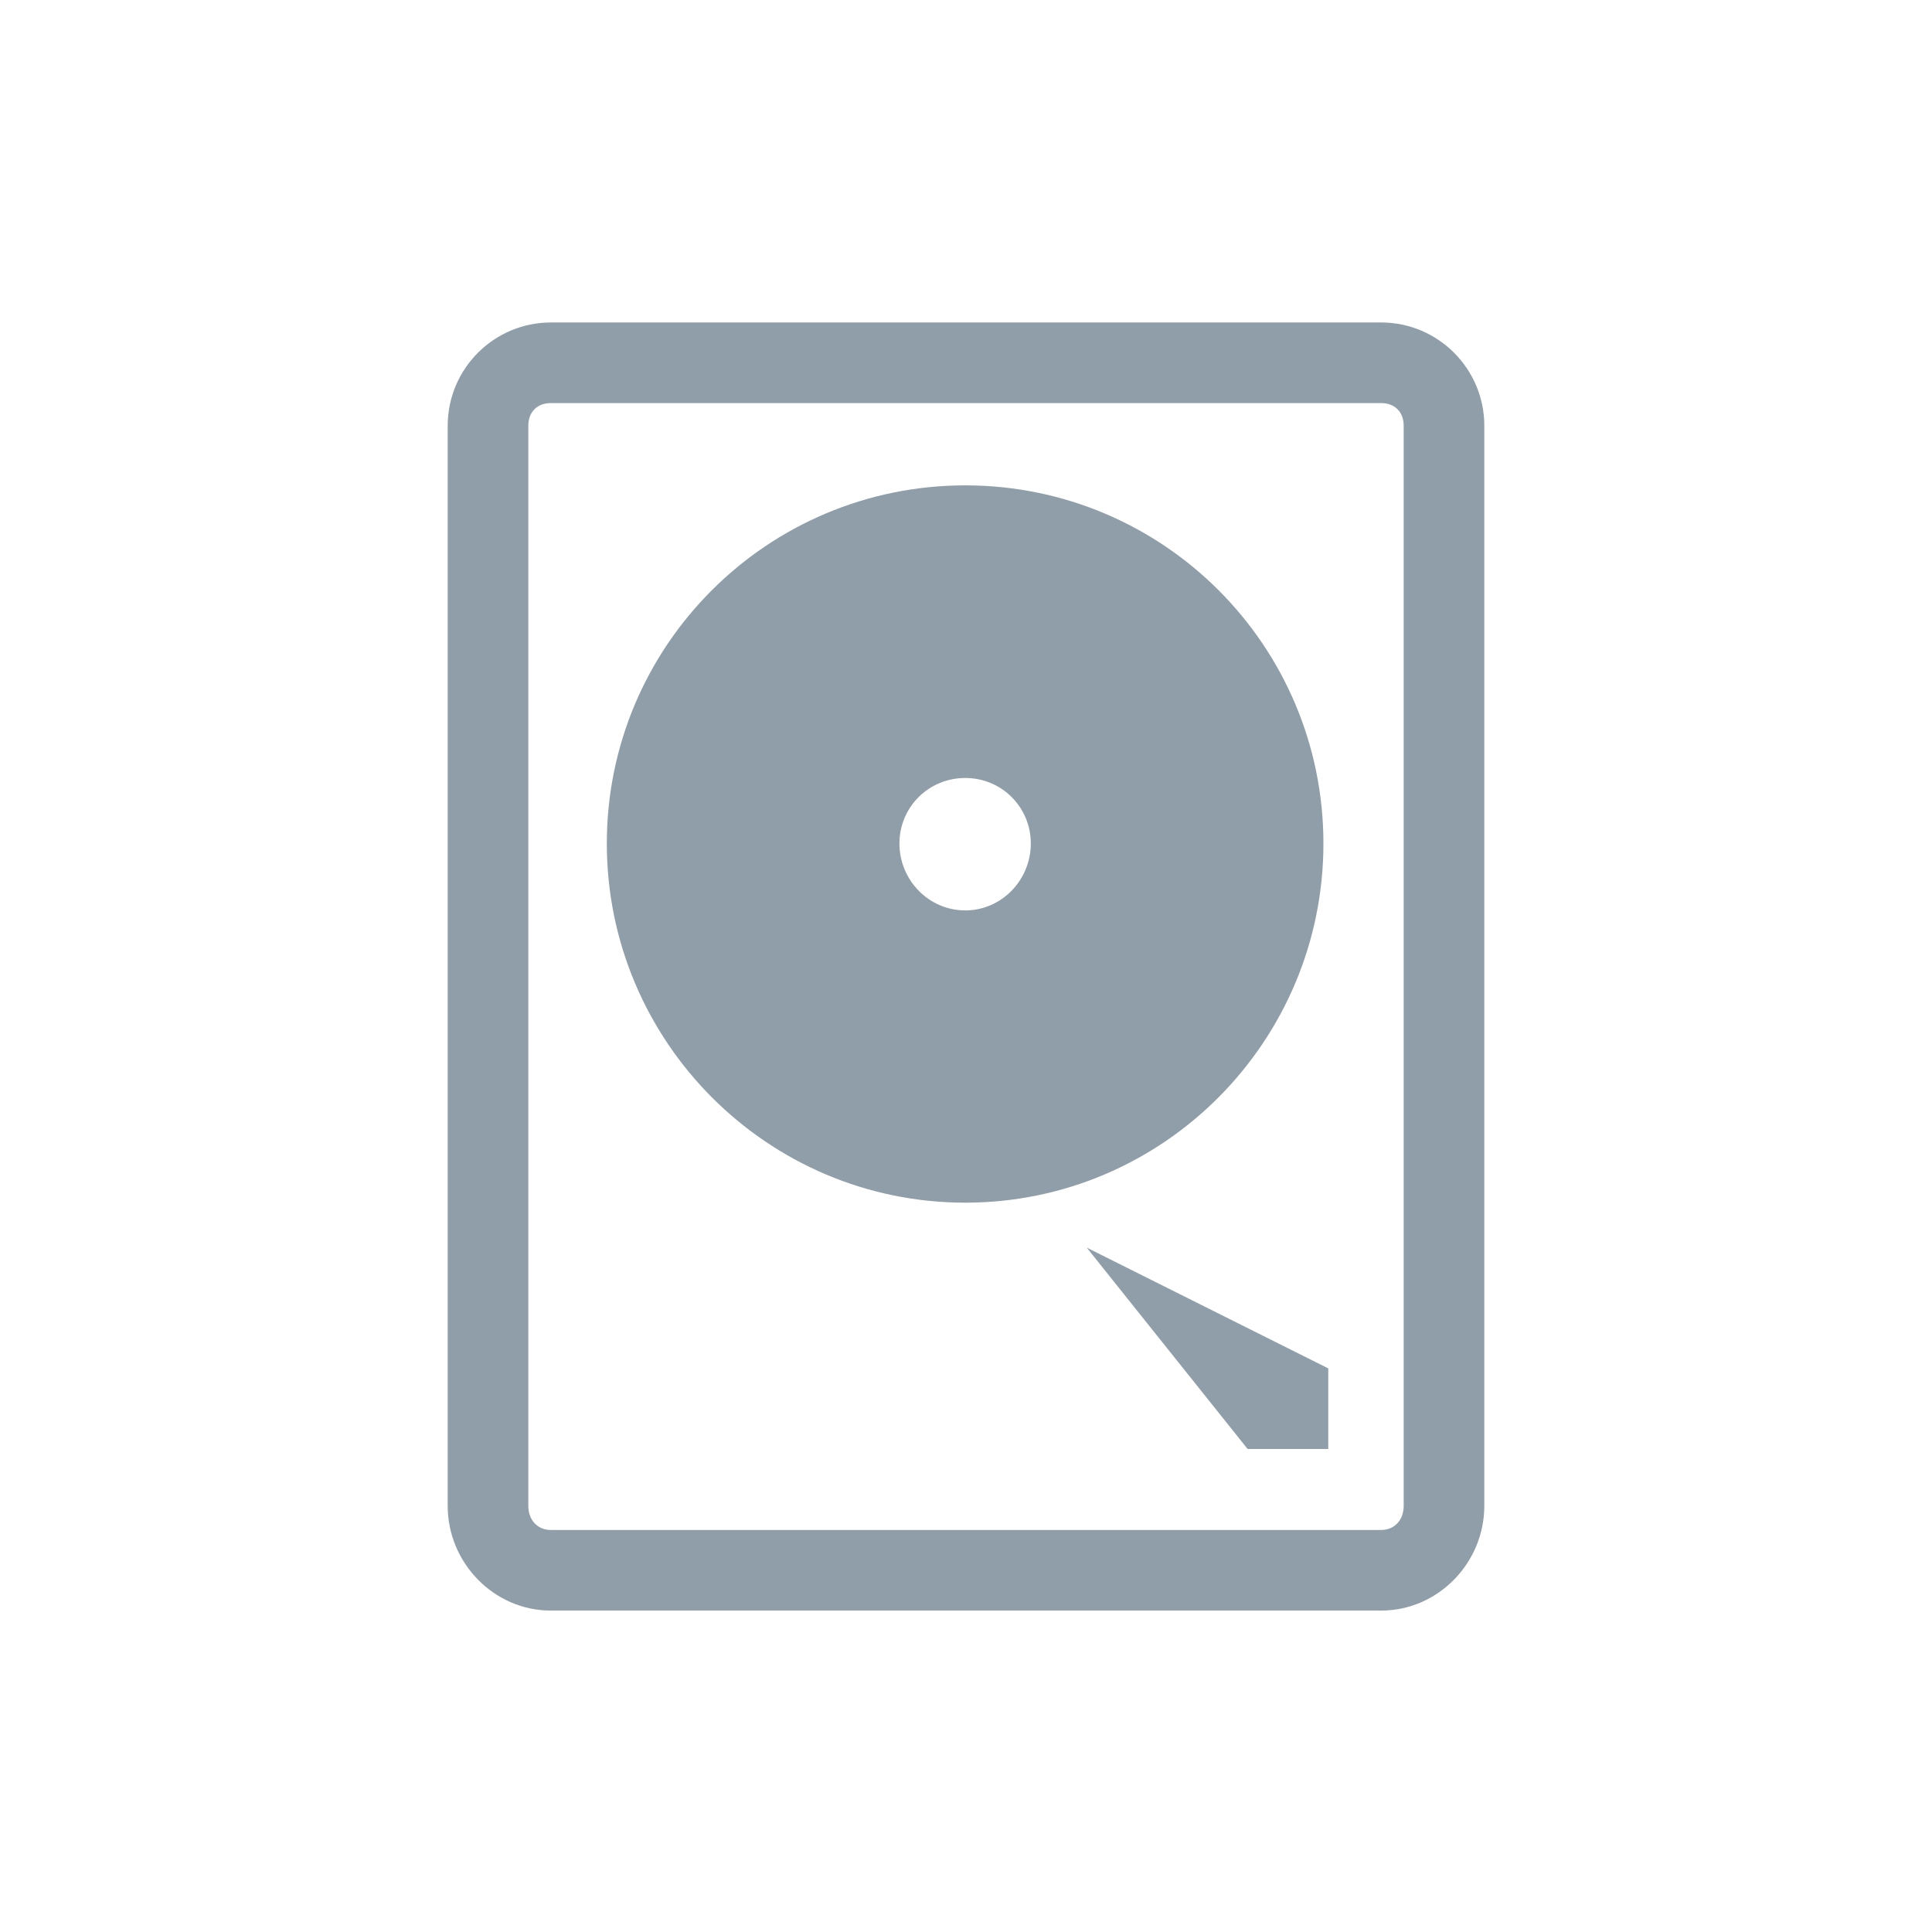
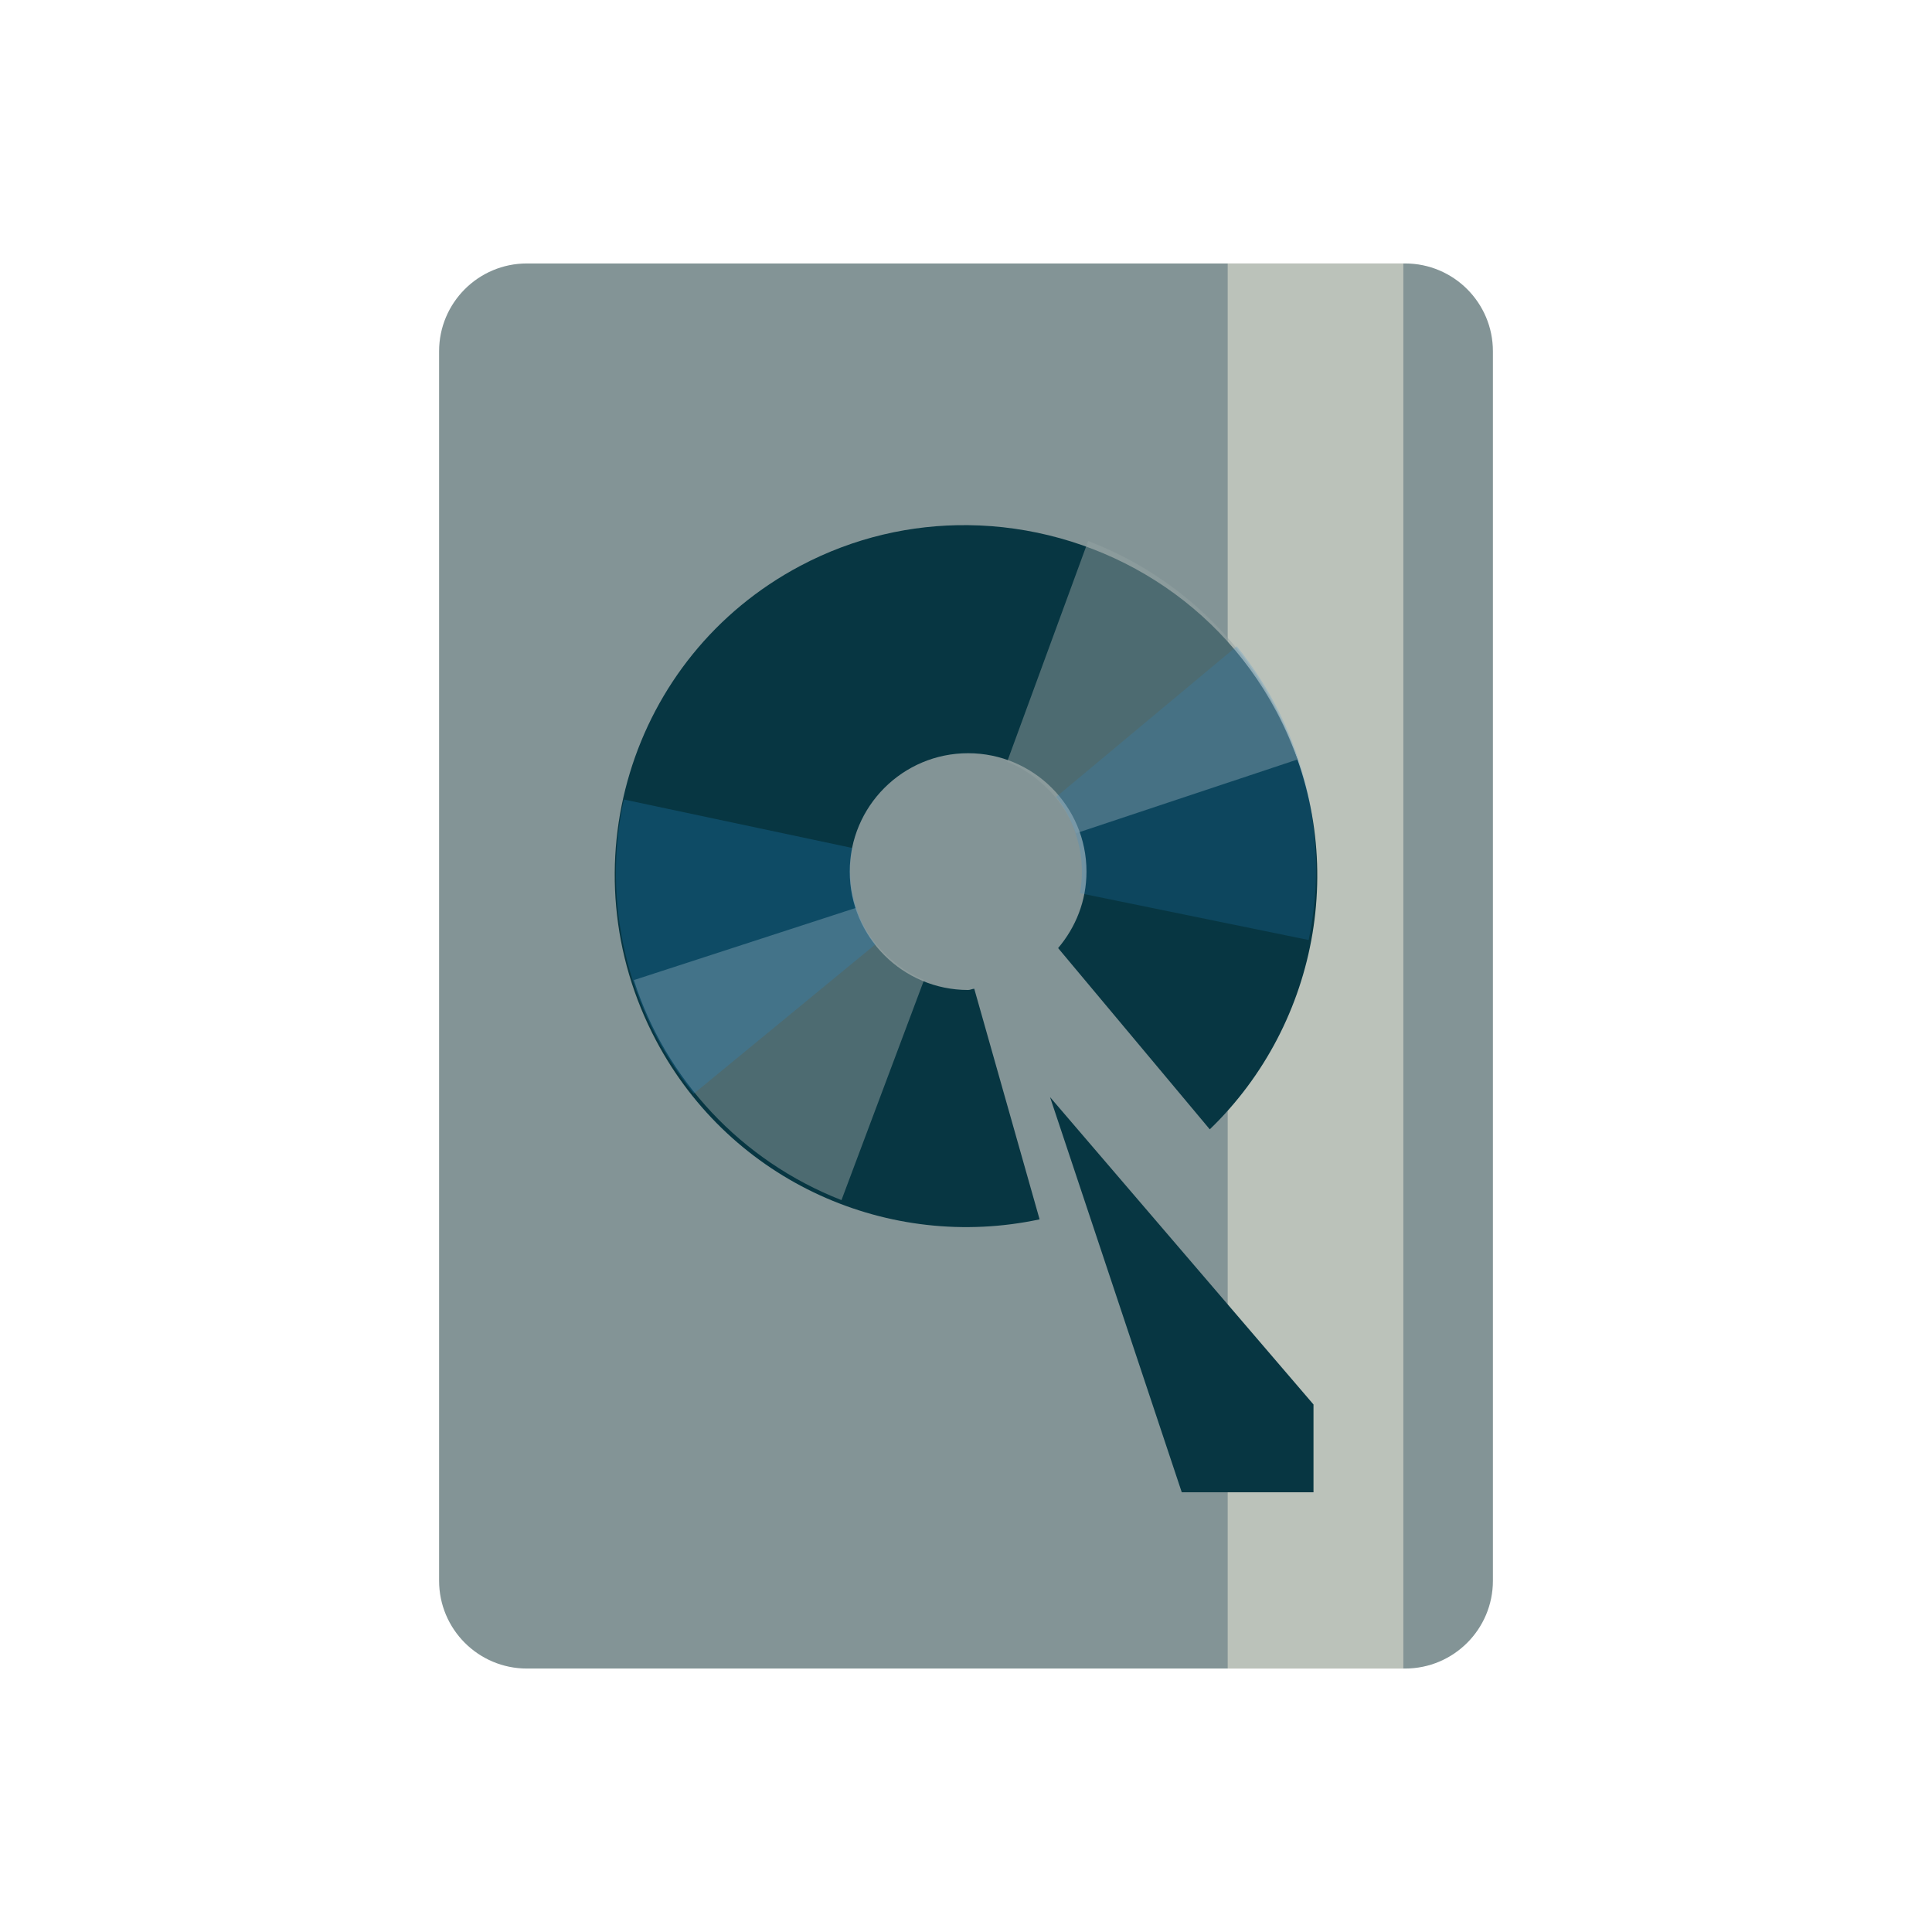
- <svg xmlns="http://www.w3.org/2000/svg" width="22" height="22" viewBox="0 0 22 22">
-   <g style="fill:#909ea9">
-     <path d="M 10.992 5.527 C 8.738 5.527 6.91 7.352 6.91 9.605 C 6.91 11.859 8.738 13.695 10.992 13.695 C 13.246 13.695 15.07 11.859 15.07 9.605 C 15.07 7.352 13.246 5.527 10.992 5.527 Z M 10.992 8.859 C 11.406 8.859 11.738 9.191 11.738 9.605 C 11.738 10.02 11.406 10.367 10.992 10.367 C 10.574 10.367 10.242 10.02 10.242 9.605 C 10.242 9.191 10.574 8.859 10.992 8.859 Z " />
-     <path d="M 6.273 3.672 C 5.625 3.672 5.098 4.199 5.098 4.848 L 5.098 17.148 C 5.098 17.797 5.625 18.34 6.273 18.34 L 15.727 18.34 C 16.375 18.34 16.902 17.797 16.902 17.148 L 16.902 4.848 C 16.902 4.199 16.375 3.672 15.727 3.672 Z M 6.273 4.59 L 15.727 4.59 C 15.883 4.59 15.984 4.691 15.984 4.848 L 15.984 17.148 C 15.984 17.305 15.883 17.422 15.727 17.422 L 6.273 17.422 C 6.117 17.422 6.016 17.305 6.016 17.148 L 6.016 4.848 C 6.016 4.691 6.117 4.59 6.273 4.59 Z " />
-     <path d="M 12.375 14.207 L 14.207 16.5 L 15.125 16.5 L 15.125 15.582 Z " />
-   </g>
+ <svg xmlns="http://www.w3.org/2000/svg" width="22" height="22" viewBox="0 0 22 22" id="svg2" version="1.1">
+   <defs id="defs14" />
+   <rect style="fill:#839496;fill-opacity:1;stroke:none" id="rect3011" width="12" height="16" x="5" y="3" ry="1" />
+   <rect style="opacity:0.464;fill:#fdf6e3;fill-opacity:1;stroke:none" id="rect3781" width="2" height="16" x="13.98" y="3" />
+   <path style="fill:#073642;fill-opacity:1" d="M 11.023,5.98 C 10.378,5.973 9.724,6.12 9.114,6.443 7.161,7.478 6.436,9.897 7.471,11.849 c 0.858,1.618 2.66,2.401 4.367,2.036 l -0.744,-2.626 c -0.024,0.001 -0.045,0.014 -0.07,0.014 -0.744,0 -1.348,-0.604 -1.348,-1.348 0,-0.744 0.604,-1.348 1.348,-1.348 0.744,0 1.348,0.604 1.348,1.348 0,0.333 -0.123,0.635 -0.323,0.871 l 1.727,2.064 C 15.028,11.652 15.389,9.714 14.534,8.1 13.822,6.758 12.443,5.995 11.023,5.98 z" id="path6" />
+   <path style="fill:#073642;fill-opacity:1;stroke:none" d="m 11.957,12.493 1.5,4.5 1.5,0 0,-1 z" id="path3879" />
+   <path style="opacity:0.495;fill:#93a1a1;fill-opacity:1" d="m 7.218,11.161 c 0.358,1.124 1.217,2.056 2.364,2.505 L 10.523,11.158 C 10.387,11.103 10.265,11.027 10.148,10.926 9.959,10.763 9.821,10.559 9.747,10.338 l -2.528,0.822 z" id="path6-5" />
+   <path style="opacity:0.246;fill:#268bd2;fill-opacity:1" d="m 7.104,9.104 c -0.252,1.152 0.026,2.389 0.795,3.351 l 2.069,-1.701 c -0.091,-0.115 -0.159,-0.242 -0.209,-0.388 -0.082,-0.236 -0.1,-0.482 -0.054,-0.71 L 7.104,9.104 z" id="path6-5-8" />
+   <path style="opacity:0.495;fill:#93a1a1;fill-opacity:1" d="M 14.773,8.648 C 14.406,7.527 13.541,6.601 12.391,6.16 l -0.923,2.515 c 0.136,0.053 0.259,0.128 0.377,0.229 0.19,0.162 0.33,0.365 0.406,0.585 l 2.522,-0.84 z" id="path6-5-9" />
+   <path style="opacity:0.19;fill:#268bd2;fill-opacity:1" d="M 14.902,10.705 C 15.145,9.55 14.859,8.316 14.083,7.359 l -2.057,1.716 c 0.092,0.114 0.16,0.241 0.212,0.387 0.084,0.235 0.103,0.481 0.059,0.709 l 2.605,0.533 z" id="path6-5-8-1" />
</svg>
